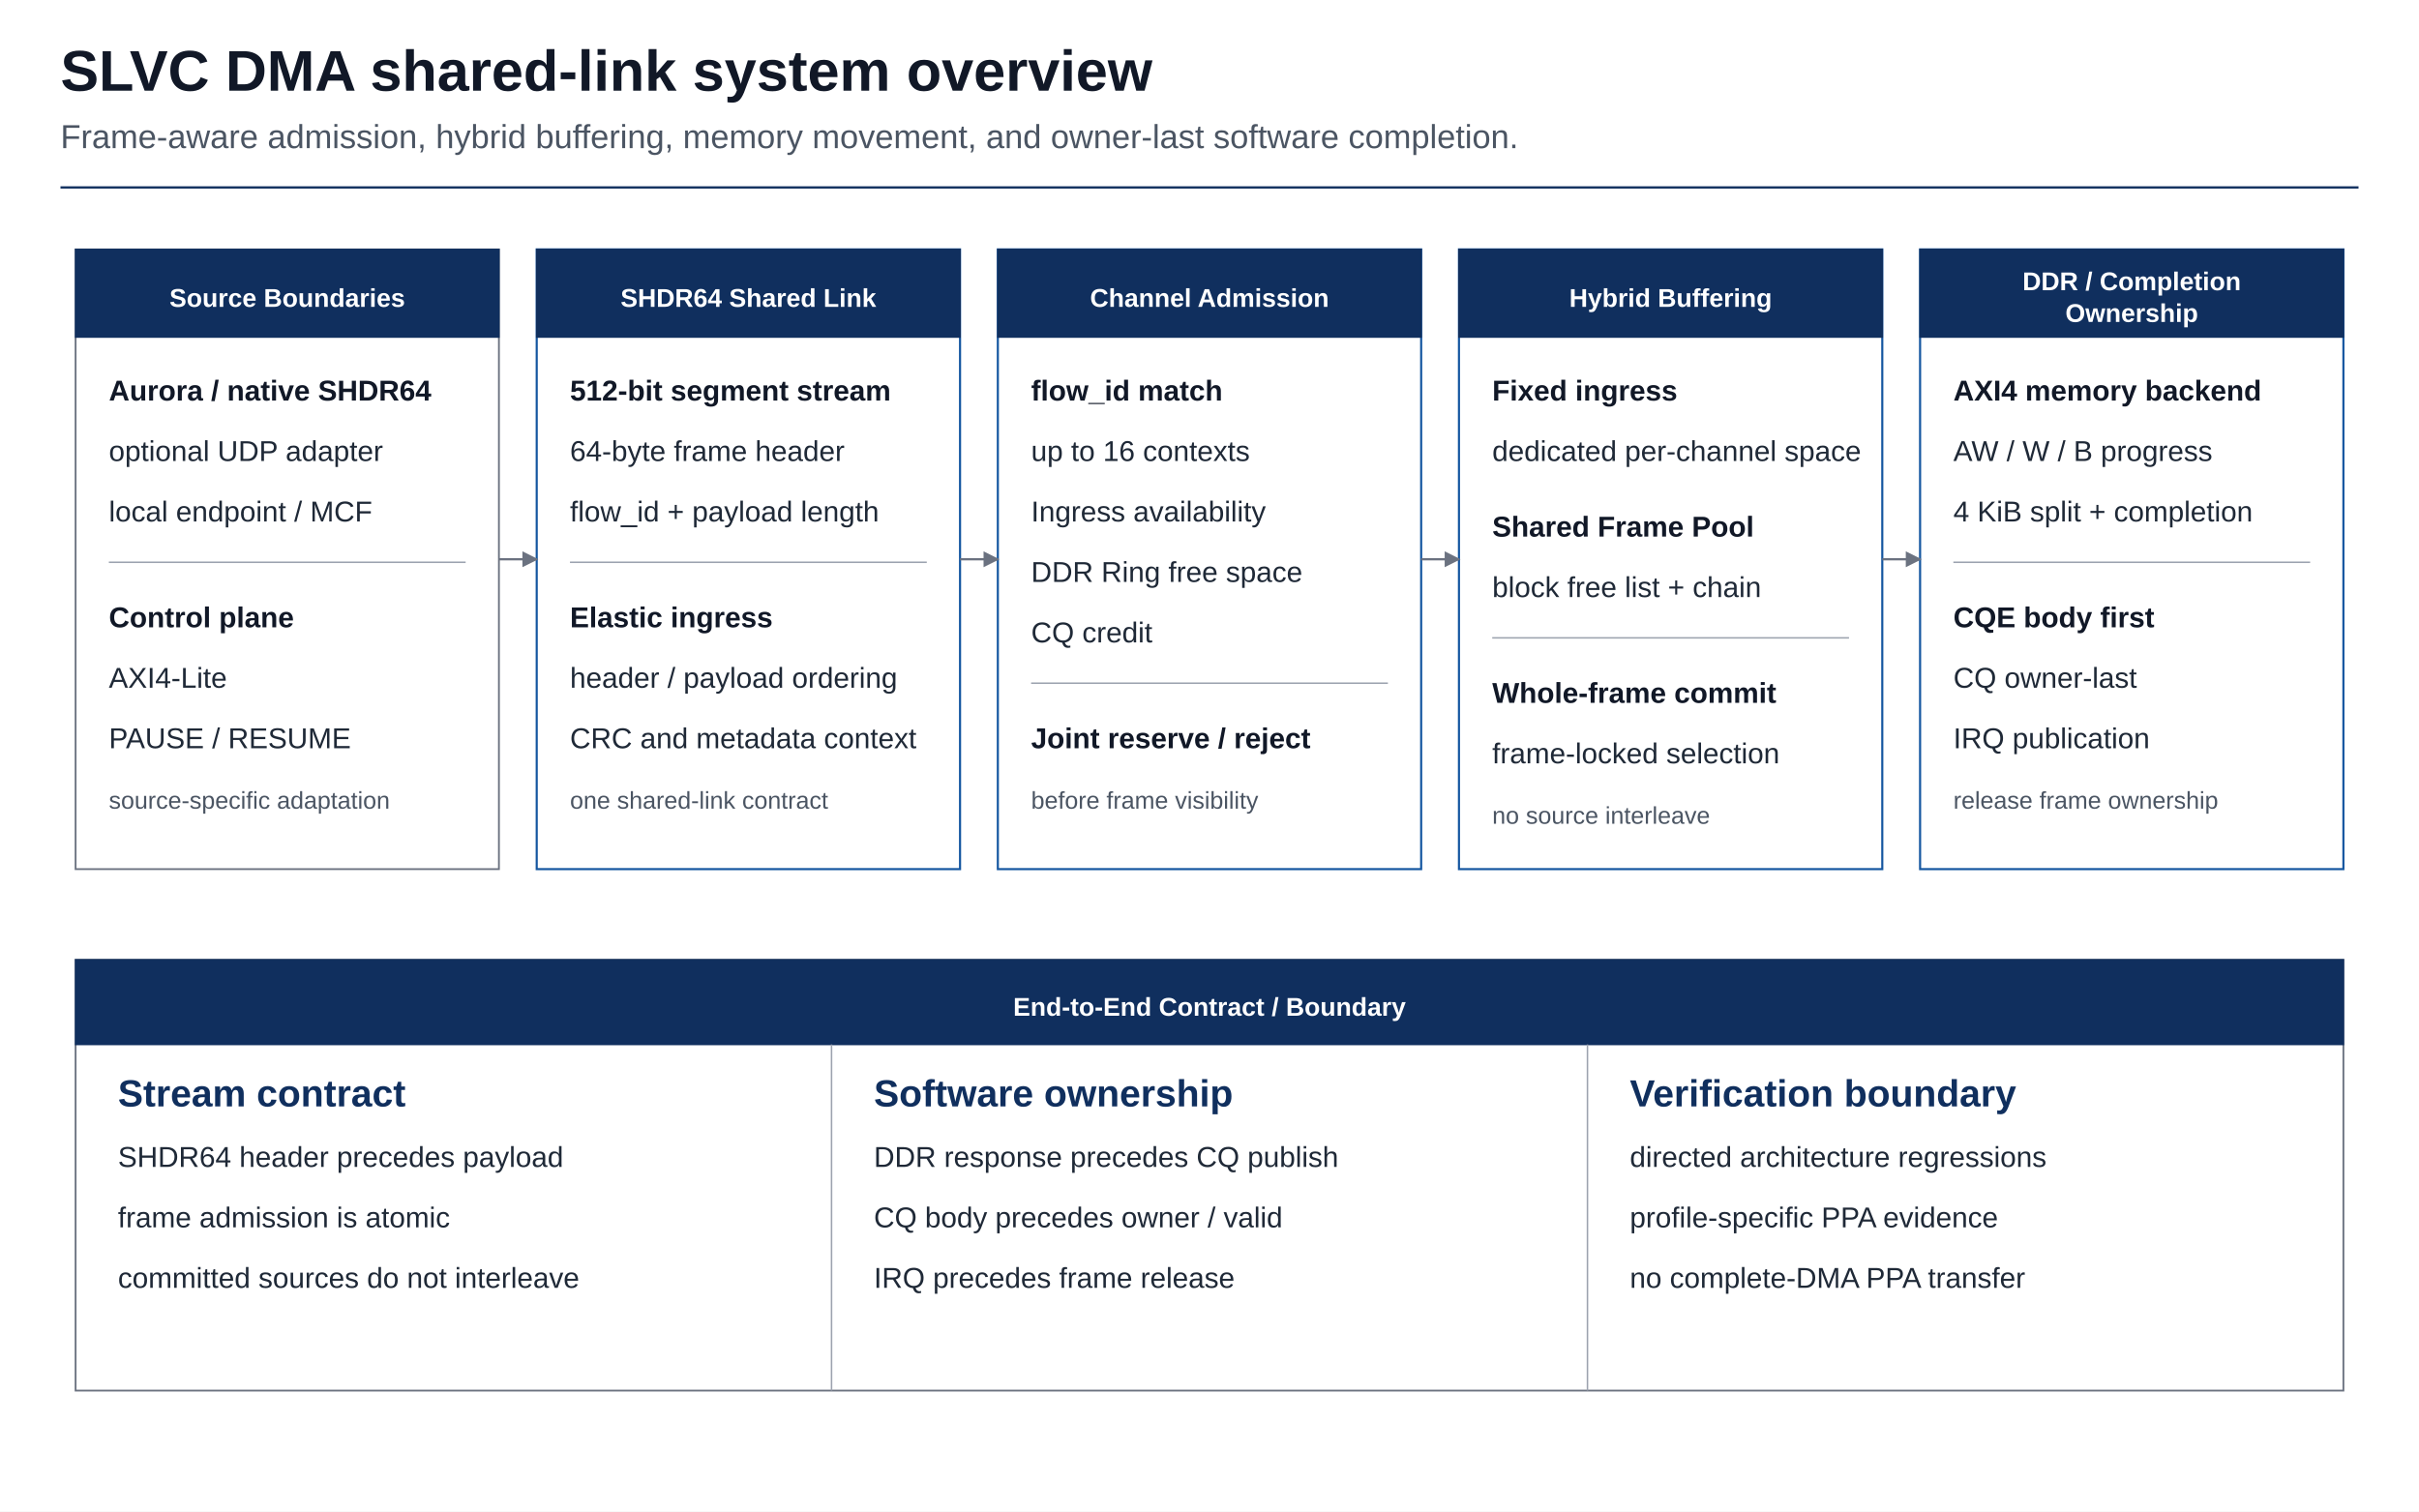
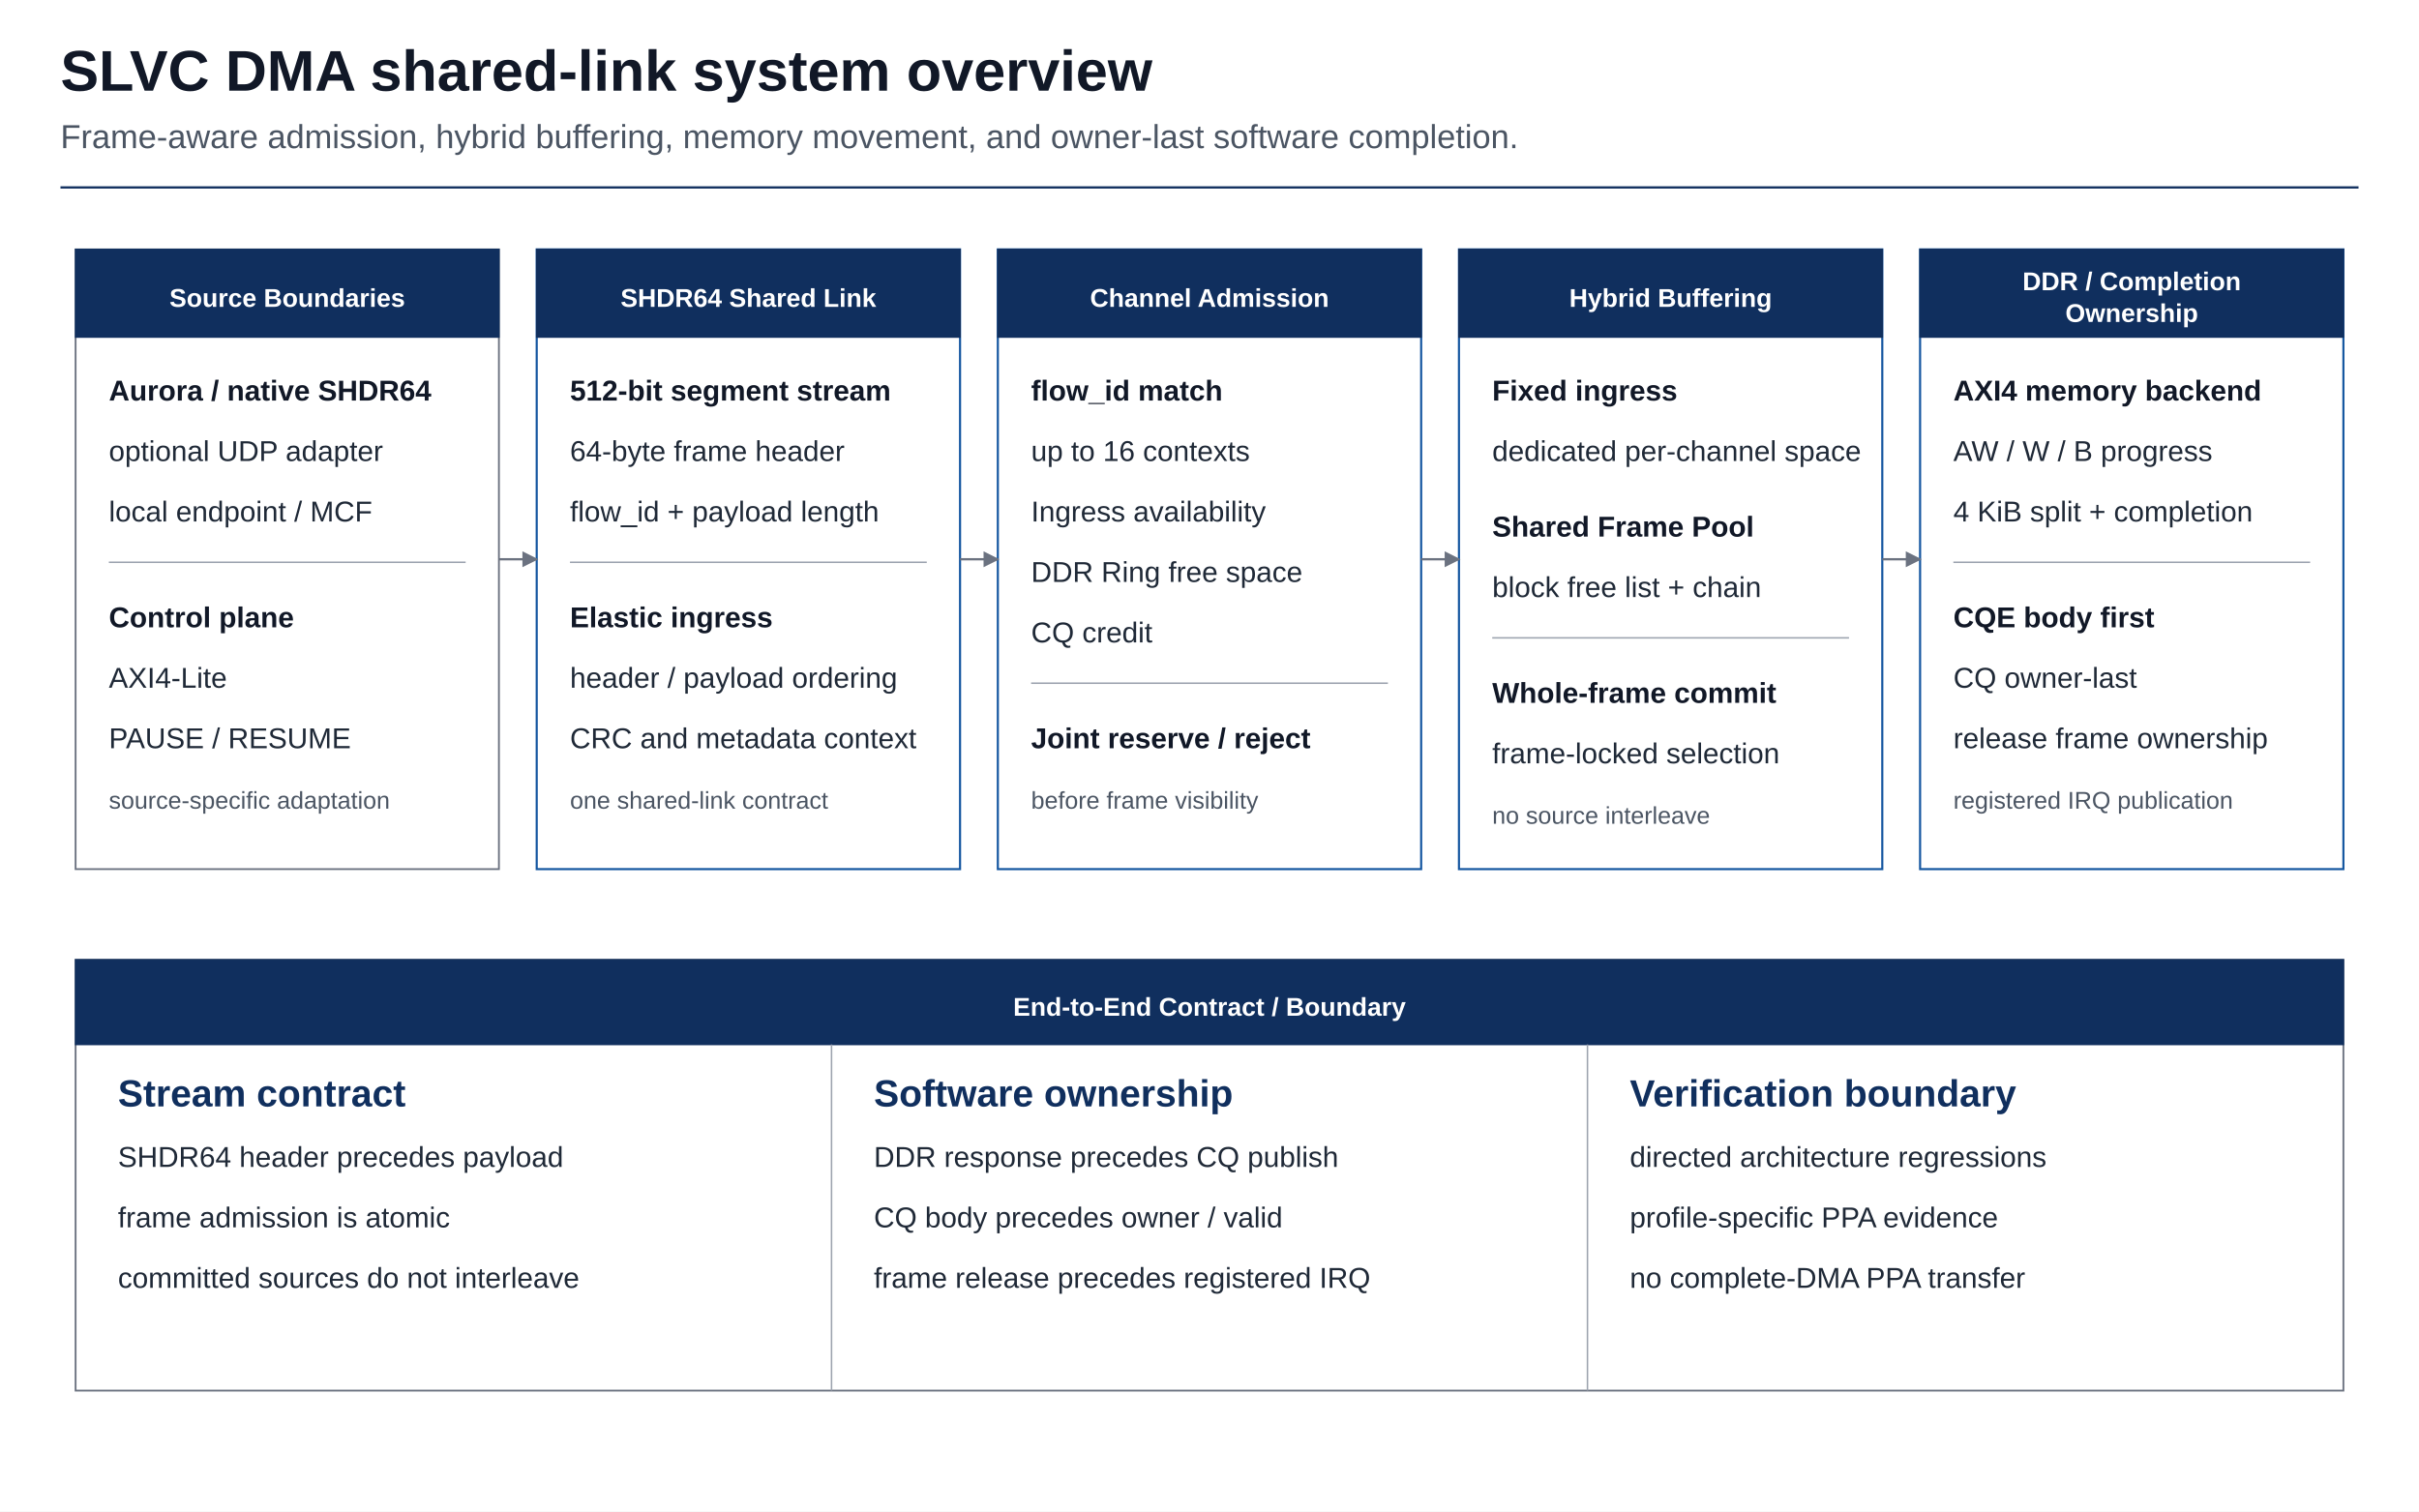
<svg xmlns="http://www.w3.org/2000/svg" width="1600" height="1000" viewBox="0 0 1600 1000" preserveAspectRatio="xMidYMid meet" role="img" aria-labelledby="title desc" data-theme-contract="mrtc-engineering-report">
  <defs>
    <marker id="arrow" viewBox="0 0 10 10" refX="9" refY="5" markerWidth="7" markerHeight="7" orient="auto">
      <path d="M0 0 L10 5 L0 10 z" fill="#6b7280" />
    </marker>
    <marker id="arrow-blue" viewBox="0 0 10 10" refX="9" refY="5" markerWidth="7" markerHeight="7" orient="auto">
      <path d="M0 0 L10 5 L0 10 z" fill="#1456a0" />
    </marker>
  </defs>
  <style>.title{font:700 38px Arial,Helvetica,sans-serif;fill:#111827}
    .subtitle{font:400 22px Arial,Helvetica,sans-serif;fill:#4b5563}
    .panel-title{font:700 25px Arial,Helvetica,sans-serif;fill:#102f5e}
    .section{font:700 22px Arial,Helvetica,sans-serif;fill:#111827}
    .body{font:400 19px Arial,Helvetica,sans-serif;fill:#1f2937}
    .body-bold{font:700 19px Arial,Helvetica,sans-serif;fill:#111827}
    .metric{font:700 23px Arial,Helvetica,sans-serif;fill:#1456a0}
    .small{font:400 16px Arial,Helvetica,sans-serif;fill:#4b5563}
    .foot{font:400 17px Arial,Helvetica,sans-serif;fill:#374151}
    .table-head{font:700 17px Arial,Helvetica,sans-serif;fill:#ffffff}
    .table-header{font:700 16px Arial,Helvetica,sans-serif;fill:#111827}
    .table{font:400 17px Arial,Helvetica,sans-serif;fill:#1f2937}
    .table-strong{font:700 17px Arial,Helvetica,sans-serif;fill:#1456a0}
    .rule{stroke:#102f5e;stroke-width:1.5}
    .thin{stroke:#9ca3af;stroke-width:1}
    .box{fill:#ffffff;stroke:#6b7280;stroke-width:1.2}
    .box-blue{fill:#ffffff;stroke:#1456a0;stroke-width:1.4}
    .panel-header{fill:#102f5e;stroke:#102f5e;stroke-width:1}
    .flow{fill:none;stroke:#6b7280;stroke-width:1.5;marker-end:url(#arrow)}
    .flow-blue{fill:none;stroke:#1456a0;stroke-width:1.8;marker-end:url(#arrow-blue)}
    .flow-return{fill:none;stroke:#1456a0;stroke-width:1.8;marker-end:url(#arrow-blue)}
    .boundary{fill:none;stroke:#8b9199;stroke-width:1.5;stroke-dasharray:8 6}
    .orange{fill:#b45309}
    .green{fill:#047857}</style>
  <rect width="1600" height="1000" fill="#ffffff" />
  <g data-layout-region="page-header">
    <rect data-layout-box="true" x="30" y="18" width="1540" height="112" fill="none" stroke="none" />
    <text x="40" y="60" class="title">SLVC DMA shared-link system overview</text>
    <text x="40" y="98" class="subtitle">Frame-aware admission, hybrid buffering, memory movement, and owner-last software completion.</text>
    <line x1="40" y1="124" x2="1560" y2="124" class="rule" />
  </g>
  <g data-layout-region="overview-source">
    <rect data-layout-box="true" x="50" y="165" width="280" height="410" class="box" />
    <rect x="50" y="165" width="280" height="58" class="panel-header" />
    <text x="190" y="203" text-anchor="middle" class="table-head">Source Boundaries</text>
    <text x="72" y="265" class="body-bold">Aurora / native SHDR64</text>
    <text x="72" y="305" class="body">optional UDP adapter</text>
    <text x="72" y="345" class="body">local endpoint / MCF</text>
    <line x1="72" y1="372" x2="308" y2="372" class="thin" />
    <text x="72" y="415" class="body-bold">Control plane</text>
    <text x="72" y="455" class="body">AXI4-Lite</text>
    <text x="72" y="495" class="body">PAUSE / RESUME</text>
    <text x="72" y="535" class="small">source-specific adaptation</text>
  </g>
  <g data-layout-region="overview-link">
    <rect data-layout-box="true" x="355" y="165" width="280" height="410" class="box-blue" />
    <rect x="355" y="165" width="280" height="58" class="panel-header" />
    <text x="495" y="203" text-anchor="middle" class="table-head">SHDR64 Shared Link</text>
    <text x="377" y="265" class="body-bold">512-bit segment stream</text>
    <text x="377" y="305" class="body">64-byte frame header</text>
    <text x="377" y="345" class="body">flow_id + payload length</text>
    <line x1="377" y1="372" x2="613" y2="372" class="thin" />
    <text x="377" y="415" class="body-bold">Elastic ingress</text>
    <text x="377" y="455" class="body">header / payload ordering</text>
    <text x="377" y="495" class="body">CRC and metadata context</text>
    <text x="377" y="535" class="small">one shared-link contract</text>
  </g>
  <g data-layout-region="overview-admission">
    <rect data-layout-box="true" x="660" y="165" width="280" height="410" class="box-blue" />
    <rect x="660" y="165" width="280" height="58" class="panel-header" />
    <text x="800" y="203" text-anchor="middle" class="table-head">Channel Admission</text>
    <text x="682" y="265" class="body-bold">flow_id match</text>
    <text x="682" y="305" class="body">up to 16 contexts</text>
    <text x="682" y="345" class="body">Ingress availability</text>
    <text x="682" y="385" class="body">DDR Ring free space</text>
    <text x="682" y="425" class="body">CQ credit</text>
    <line x1="682" y1="452" x2="918" y2="452" class="thin" />
    <text x="682" y="495" class="body-bold">Joint reserve / reject</text>
    <text x="682" y="535" class="small">before frame visibility</text>
  </g>
  <g data-layout-region="overview-buffering">
    <rect data-layout-box="true" x="965" y="165" width="280" height="410" class="box-blue" />
    <rect x="965" y="165" width="280" height="58" class="panel-header" />
    <text x="1105" y="203" text-anchor="middle" class="table-head">Hybrid Buffering</text>
    <text x="987" y="265" class="body-bold">Fixed ingress</text>
    <text x="987" y="305" class="body">dedicated per-channel space</text>
    <text x="987" y="355" class="body-bold">Shared Frame Pool</text>
    <text x="987" y="395" class="body">block free list + chain</text>
    <line x1="987" y1="422" x2="1223" y2="422" class="thin" />
    <text x="987" y="465" class="body-bold">Whole-frame commit</text>
    <text x="987" y="505" class="body">frame-locked selection</text>
    <text x="987" y="545" class="small">no source interleave</text>
  </g>
  <g data-layout-region="overview-ownership" data-stage="DDR / Completion Ownership">
    <rect data-layout-box="true" x="1270" y="165" width="280" height="410" class="box-blue" />
    <rect x="1270" y="165" width="280" height="58" class="panel-header" />
    <text x="1410" y="192" text-anchor="middle" class="table-head">DDR / Completion</text>
    <text x="1410" y="213" text-anchor="middle" class="table-head">Ownership</text>
    <text x="1292" y="265" class="body-bold">AXI4 memory backend</text>
    <text x="1292" y="305" class="body">AW / W / B progress</text>
    <text x="1292" y="345" class="body">4 KiB split + completion</text>
    <line x1="1292" y1="372" x2="1528" y2="372" class="thin" />
    <text x="1292" y="415" class="body-bold">CQE body first</text>
    <text x="1292" y="455" class="body">CQ owner-last</text>
-     <text x="1292" y="495" class="body">IRQ publication</text>
-     <text x="1292" y="535" class="small">release frame ownership</text>
+     <text x="1292" y="495" class="body">release frame ownership</text>
+     <text x="1292" y="535" class="small">registered IRQ publication</text>
  </g>
  <path d="M330 370 H355" class="flow" />
  <path d="M635 370 H660" class="flow" />
  <path d="M940 370 H965" class="flow" />
  <path d="M1245 370 H1270" class="flow" />
  <g data-layout-region="overview-contract">
    <rect data-layout-box="true" x="50" y="635" width="1500" height="285" class="box" />
    <rect x="50" y="635" width="1500" height="56" class="panel-header" />
    <text x="800" y="672" text-anchor="middle" class="table-head">End-to-End Contract / Boundary</text>
    <line x1="550" y1="691" x2="550" y2="920" class="thin" />
    <line x1="1050" y1="691" x2="1050" y2="920" class="thin" />
    <text x="78" y="732" class="panel-title">Stream contract</text>
    <text x="78" y="772" class="body">SHDR64 header precedes payload</text>
    <text x="78" y="812" class="body">frame admission is atomic</text>
    <text x="78" y="852" class="body">committed sources do not interleave</text>
    <text x="578" y="732" class="panel-title">Software ownership</text>
    <text x="578" y="772" class="body">DDR response precedes CQ publish</text>
    <text x="578" y="812" class="body">CQ body precedes owner / valid</text>
-     <text x="578" y="852" class="body">IRQ precedes frame release</text>
+     <text x="578" y="852" class="body">frame release precedes registered IRQ</text>
    <text x="1078" y="732" class="panel-title">Verification boundary</text>
    <text x="1078" y="772" class="body">directed architecture regressions</text>
    <text x="1078" y="812" class="body">profile-specific PPA evidence</text>
    <text x="1078" y="852" class="body">no complete-DMA PPA transfer</text>
  </g>
</svg>
